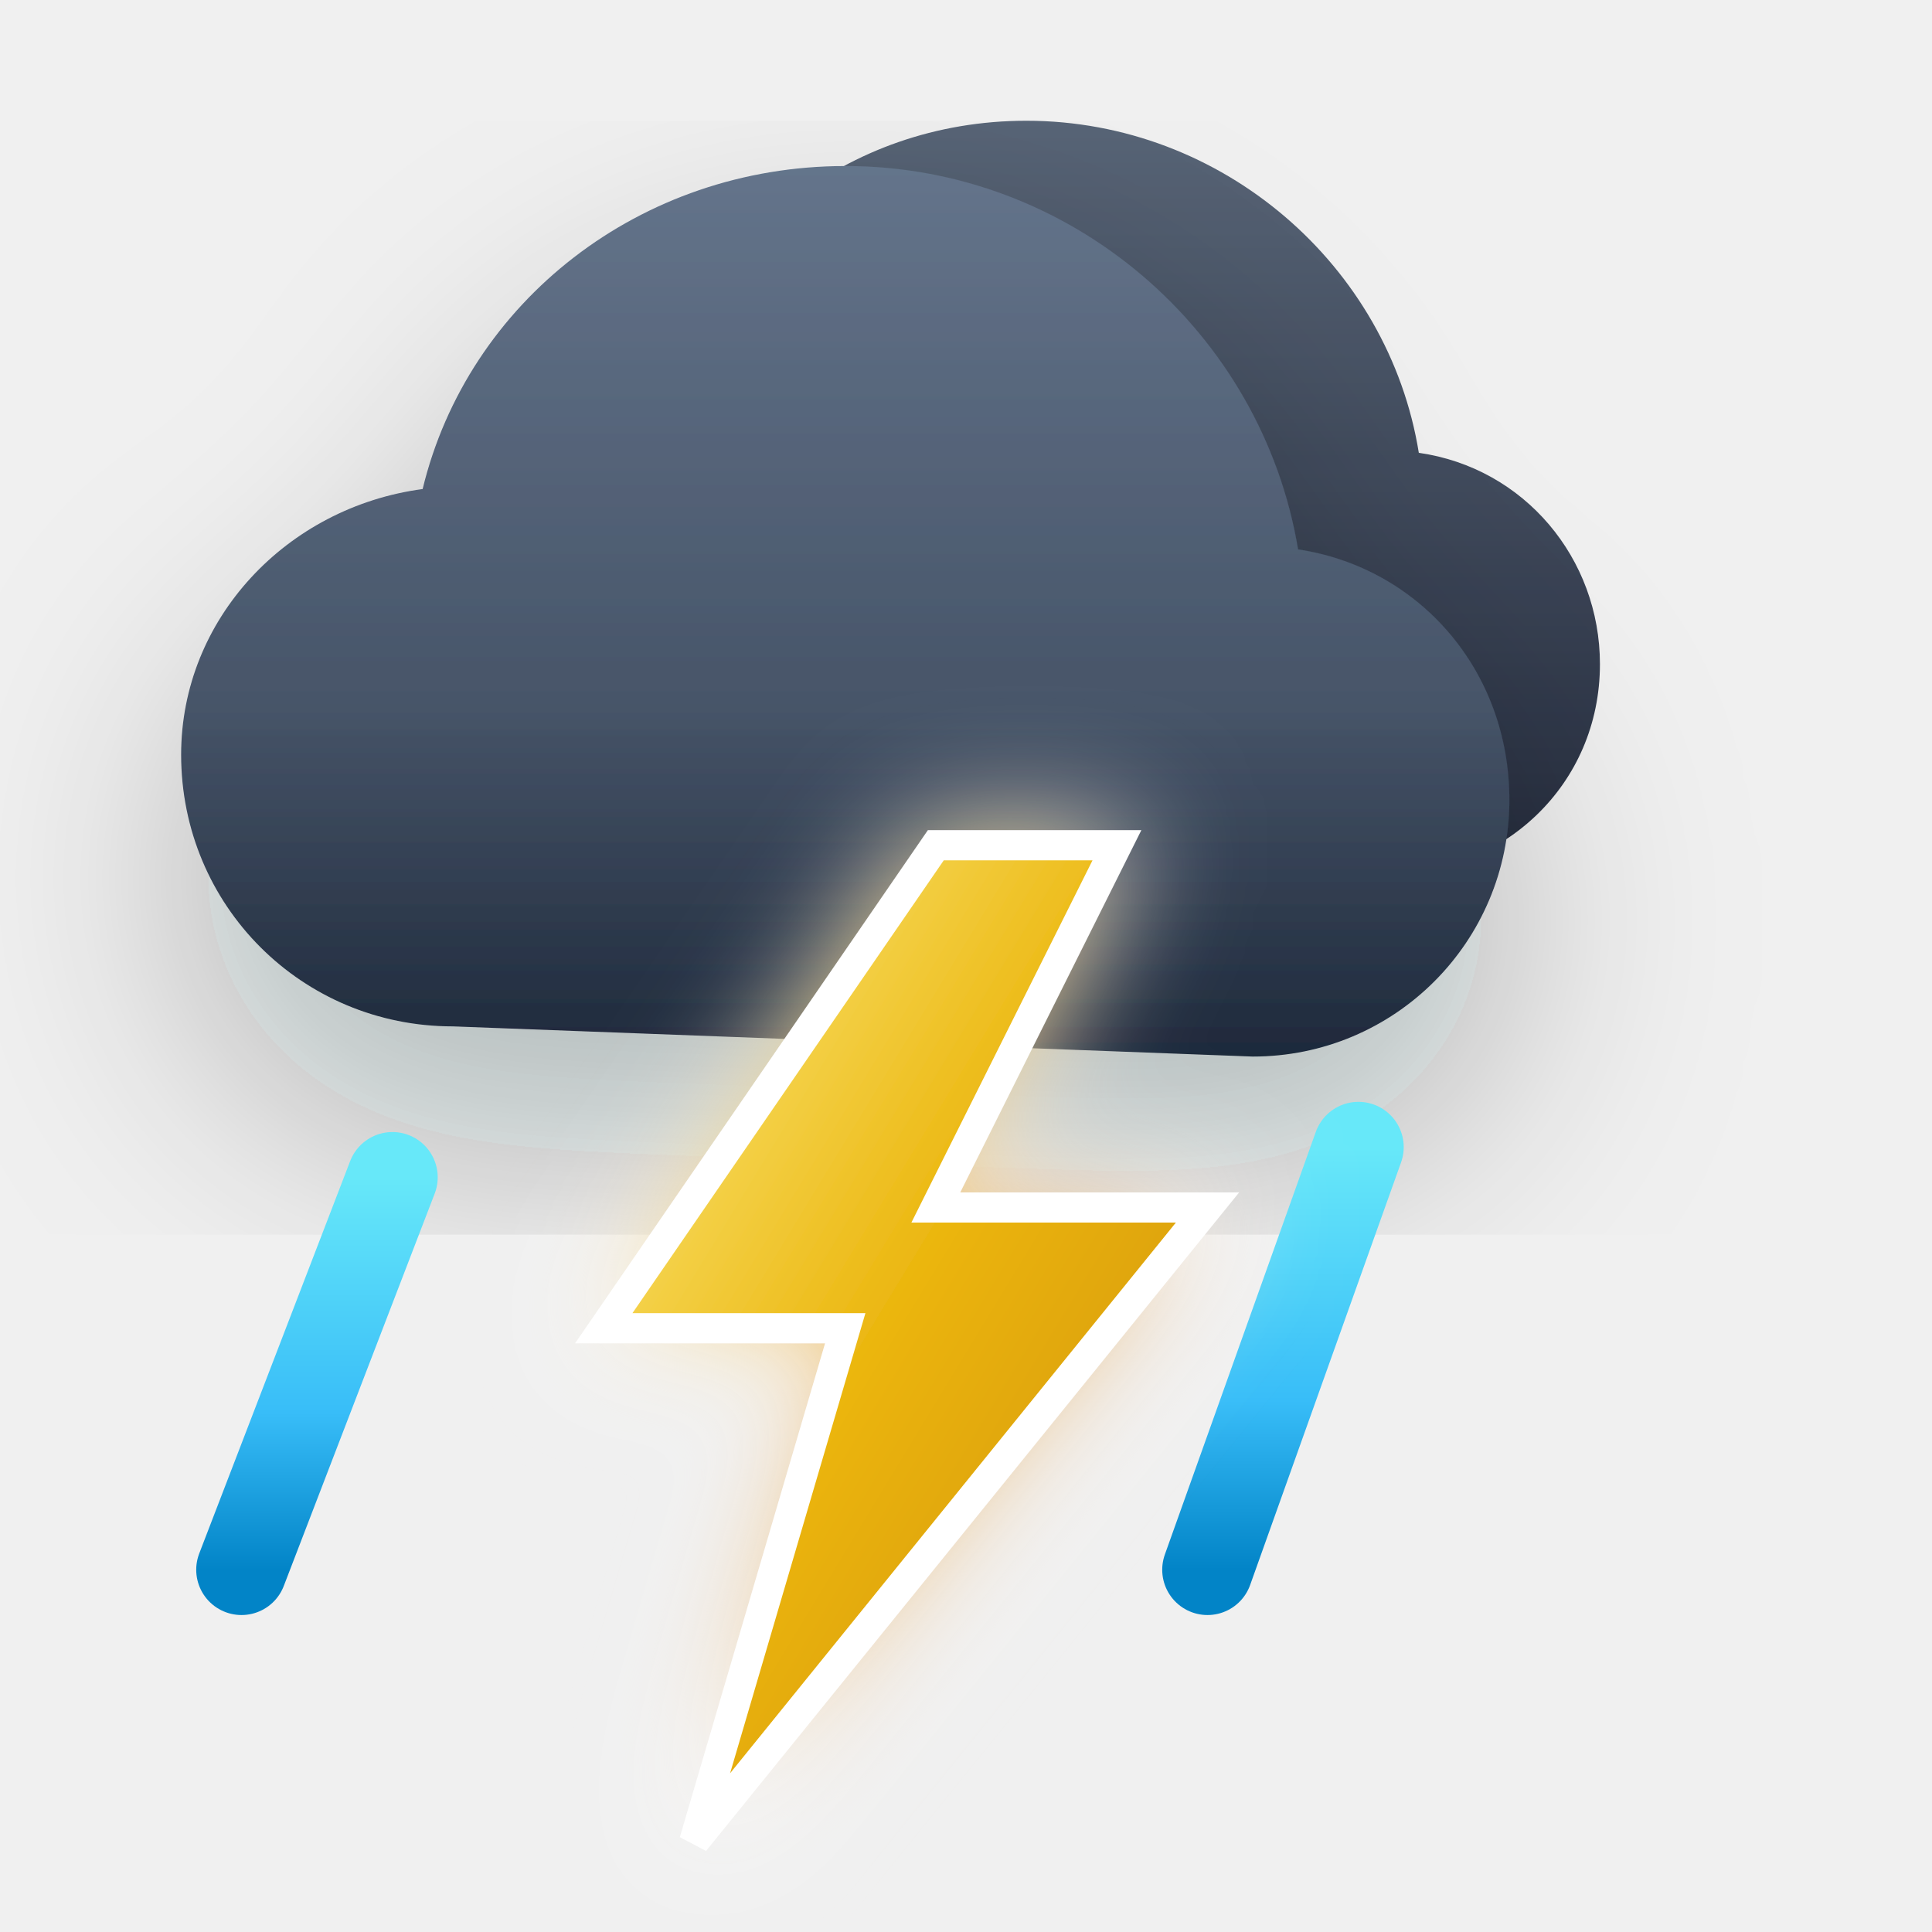
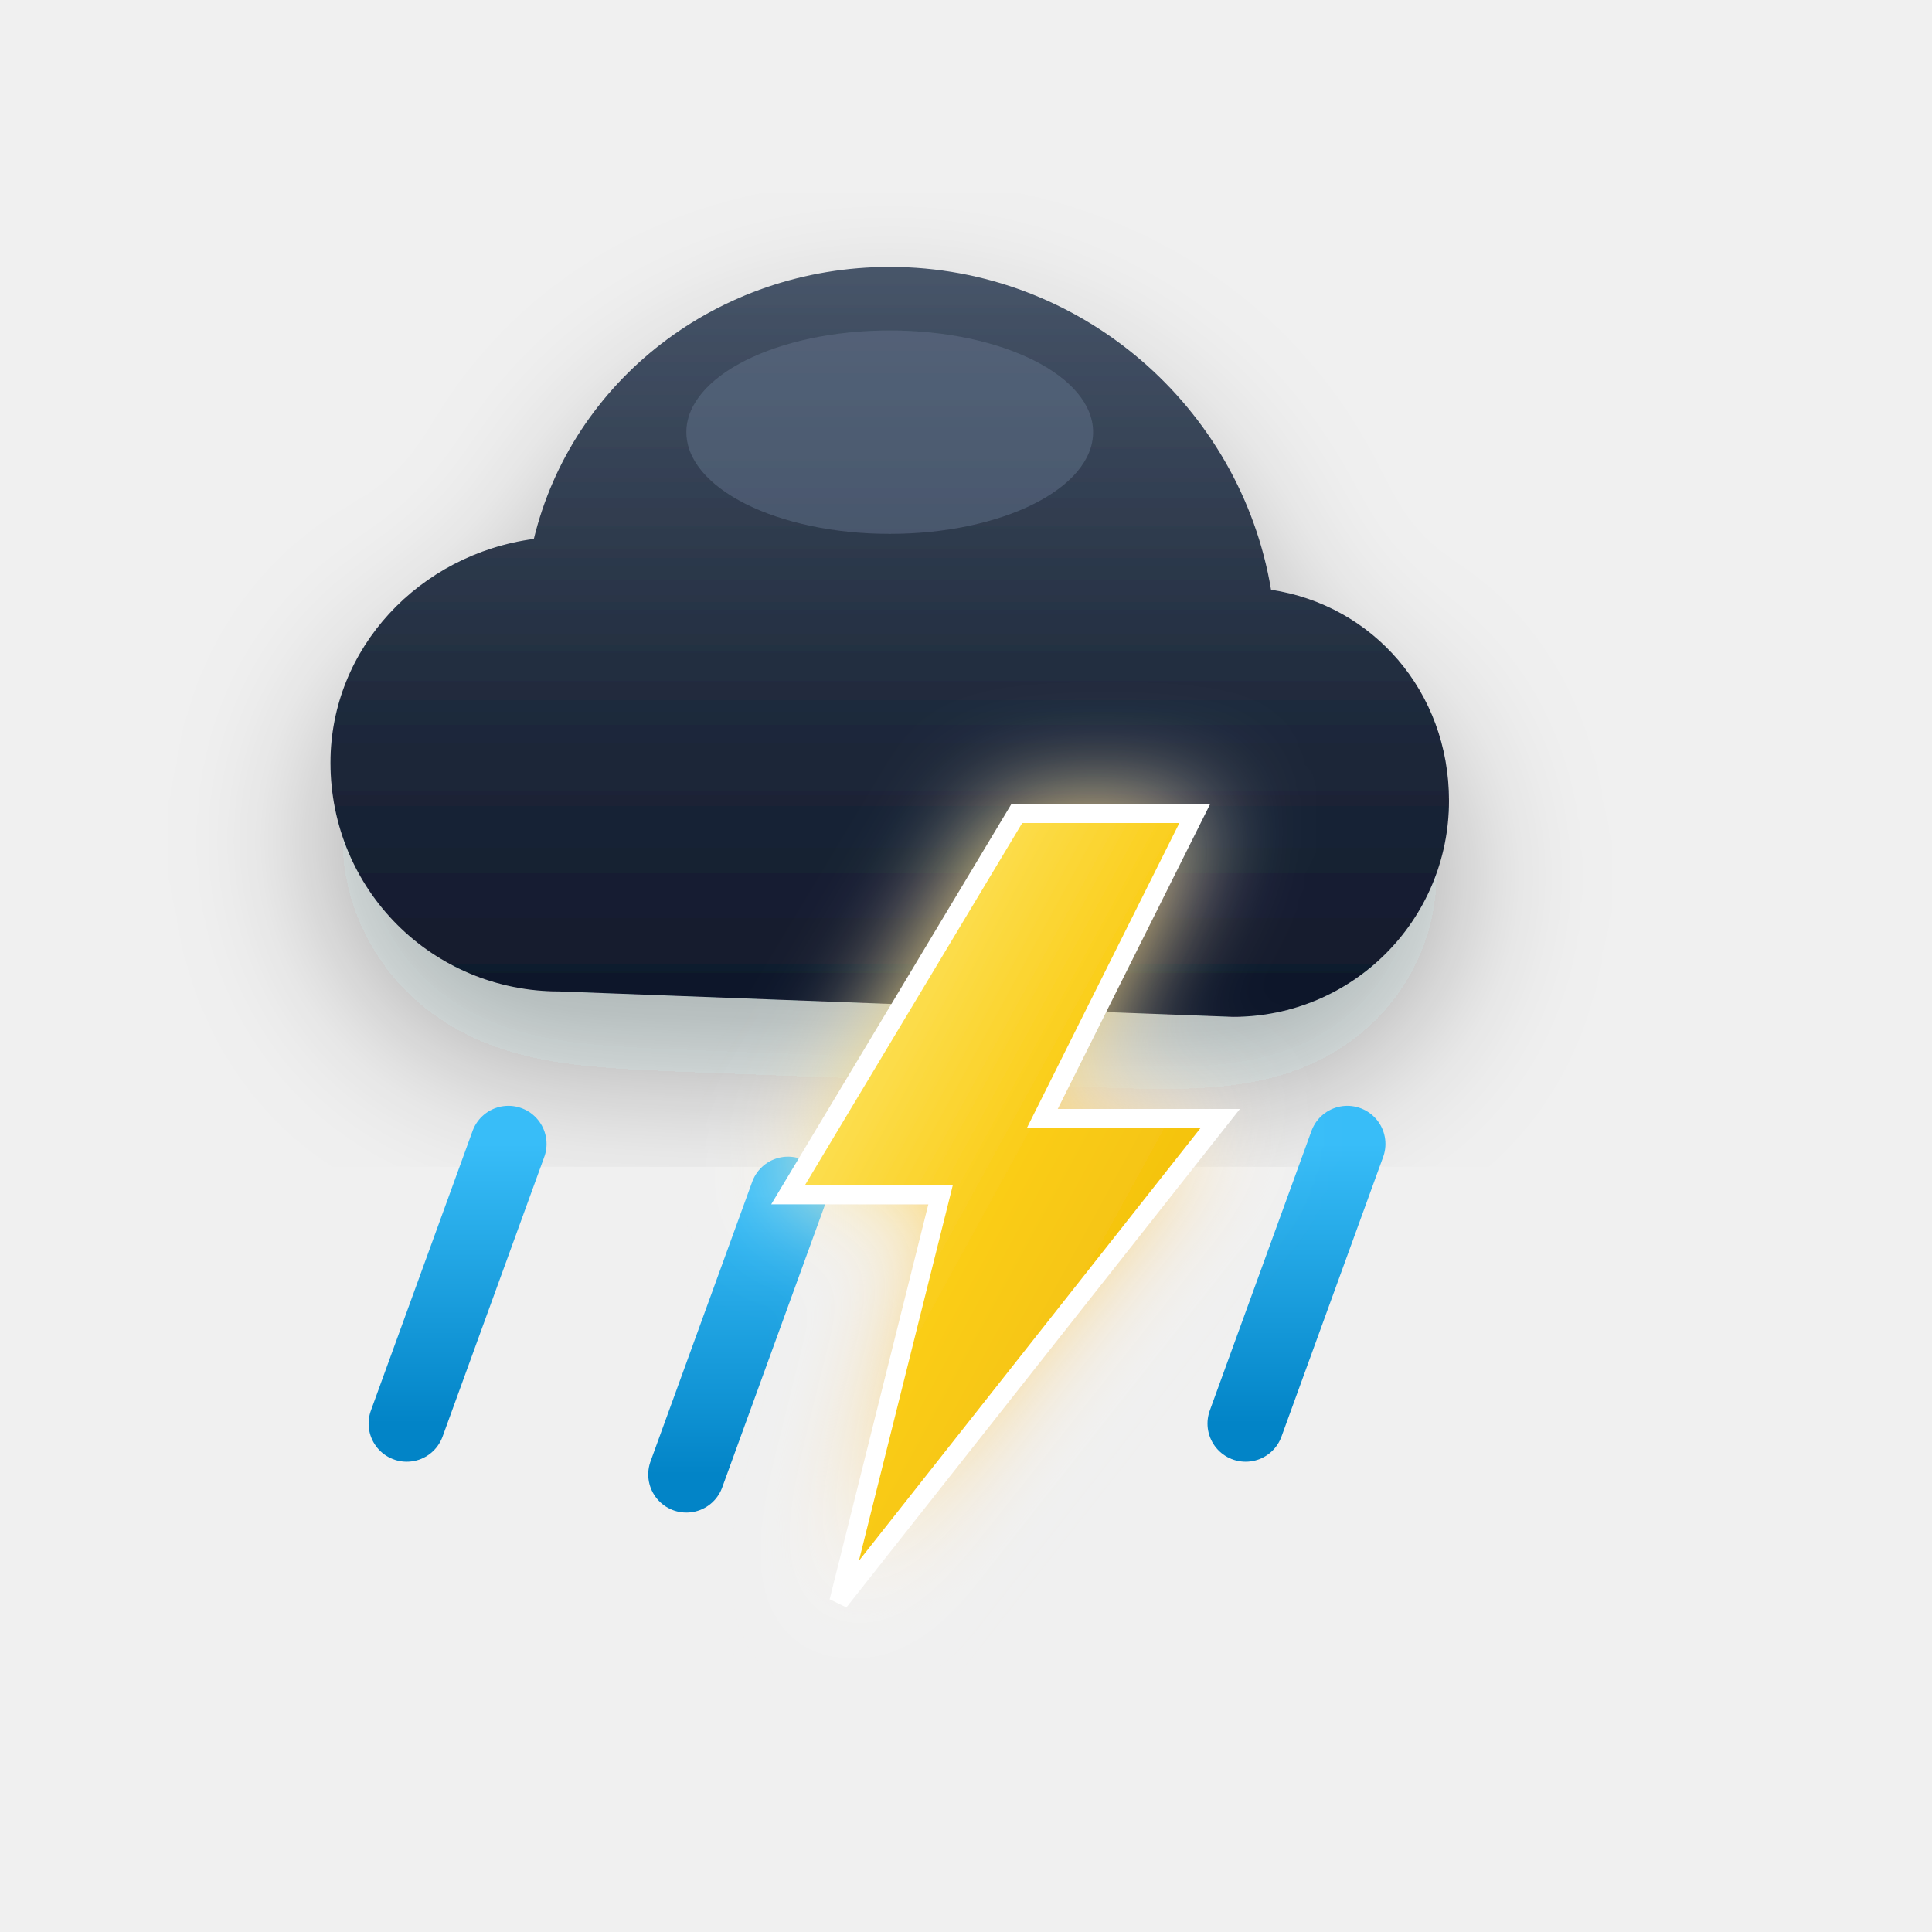
- <svg xmlns="http://www.w3.org/2000/svg" width="64" height="64" viewBox="0 0 64 64" fill="none">
+ <svg xmlns="http://www.w3.org/2000/svg" width="64" height="64" viewBox="-6 -6 76 76" fill="none">
  <defs>
-     <linearGradient id="stormCloudFront" x1="0%" y1="0%" x2="0%" y2="100%">
-       <stop offset="0%" stop-color="#64748B" />
-       <stop offset="60%" stop-color="#475569" />
-       <stop offset="100%" stop-color="#1E293B" />
-     </linearGradient>
-     <linearGradient id="stormCloudBack" x1="0%" y1="0%" x2="0%" y2="100%">
+     <linearGradient id="heavyStormCloud" x1="0%" y1="0%" x2="0%" y2="100%">
      <stop offset="0%" stop-color="#475569" />
+       <stop offset="60%" stop-color="#1E293B" />
      <stop offset="100%" stop-color="#0F172A" />
    </linearGradient>
-     <linearGradient id="rainGrad" x1="0%" y1="0%" x2="0%" y2="100%">
-       <stop offset="0%" stop-color="#67E8F9" />
-       <stop offset="60%" stop-color="#38BDF8" />
+     <linearGradient id="heavyRainGrad" x1="0%" y1="0%" x2="0%" y2="100%">
+       <stop offset="0%" stop-color="#38BDF8" />
      <stop offset="100%" stop-color="#0284C7" />
    </linearGradient>
-     <linearGradient id="lightningGrad" x1="0%" y1="0%" x2="100%" y2="100%">
+     <linearGradient id="heavyBoltGrad" x1="0%" y1="0%" x2="100%" y2="100%">
      <stop offset="0%" stop-color="#FEF08A" />
-       <stop offset="50%" stop-color="#EAB308" />
-       <stop offset="100%" stop-color="#CA8A04" />
+       <stop offset="50%" stop-color="#FACC15" />
+       <stop offset="100%" stop-color="#EAB308" />
    </linearGradient>
    <filter id="cloudShadow" x="-20%" y="-20%" width="140%" height="140%">
-       <feDropShadow dx="0" dy="4" stdDeviation="4" flood-color="#0F172A" flood-opacity="0.25" />
+       <feDropShadow dx="0" dy="3" stdDeviation="3" flood-color="#0F172A" flood-opacity="0.3" />
    </filter>
    <filter id="boltGlow" x="-30%" y="-30%" width="160%" height="160%">
      <feGaussianBlur stdDeviation="2" result="blur" />
      <feMerge>
        <feMergeNode in="blur" />
        <feMergeNode in="SourceGraphic" />
      </feMerge>
    </filter>
    <style>
-       @keyframes am-storm-cloud-back {
-         0%, 100% { transform: translateX(0px); }
-         50% { transform: translateX(-2.5px); }
+       @keyframes am-heavy-cloud-pulse {
+         0%, 100% { transform: translateY(0); }
+         50% { transform: translateY(-1.5px); }
      }
-       @keyframes am-storm-cloud-front {
-         0%, 100% { transform: translateX(0px); }
-         50% { transform: translateX(2.5px); }
+       @keyframes am-heavy-bolt {
+         0%, 100% { transform: scale(1); filter: drop-shadow(0 0 3px #FACC15); }
+         50% { transform: scale(1.05); filter: drop-shadow(0 0 8px #FACC15); }
      }
-       @keyframes am-lightning-flash {
-         0%, 75%, 100% { opacity: 0; transform: scale(0.95); }
-         78% { opacity: 1; transform: scale(1.08); }
-         81% { opacity: 0.2; }
-         84% { opacity: 1; transform: scale(1.04); }
-         90% { opacity: 0; }
+       @keyframes am-heavy-t-rain {
+         0%, 100% { transform: translate(0px, 0px); }
+         50% { transform: translate(-2px, 5px); }
      }
-       @keyframes am-heavy-rain-fall {
-         0% { transform: translate(3px, -7px); opacity: 0; }
-         25% { opacity: 1; }
-         80% { opacity: 1; }
-         100% { transform: translate(-3px, 9px); opacity: 0; }
-       }
-       .am-tstorm-back { animation: am-storm-cloud-back 5s ease-in-out infinite; }
-       .am-tstorm-front { animation: am-storm-cloud-front 4s ease-in-out infinite; }
-       .am-heavy-bolt { transform-origin: 31px 40px; animation: am-lightning-flash 2.8s ease-in-out infinite; }
-       .am-ht-rain-1 { animation: am-heavy-rain-fall 0.75s linear infinite; }
-       .am-ht-rain-2 { animation: am-heavy-rain-fall 0.75s linear infinite 0.35s; }
+       .am-h-thunder-cloud { animation: am-heavy-cloud-pulse 2.8s ease-in-out infinite; }
+       .am-h-bolt { transform-origin: 30px 44px; animation: am-heavy-bolt 1.8s ease-in-out infinite; }
+       .am-ht-rain-1 { animation: am-heavy-t-rain 1s ease-in-out infinite; }
+       .am-ht-rain-2 { animation: am-heavy-t-rain 1s ease-in-out infinite 0.25s; }
+       .am-ht-rain-3 { animation: am-heavy-t-rain 1s ease-in-out infinite 0.5s; }
    </style>
  </defs>
-   <path class="am-tstorm-back" d="M23 28 C19 28 15.5 24.5 15.5 20.5 C15.5 16.8 18.2 13.8 22 13.2 C23.2 8 28 4 34 4 C40.5 4 46 8.8 47 15 C50.5 15.5 53 18.5 53 22 C53 26 49.8 29 45.8 29 L23 28 Z" fill="url(#stormCloudBack)" opacity="0.9" />
-   <g class="am-tstorm-front" filter="url(#cloudShadow)">
-     <path d="M15 34 C10 34 6 30 6 25 C6 20.5 9.5 16.8 14 16.2 C15.5 10 21.2 5.5 28 5.5 C35.5 5.5 41.8 11 43 18.2 C47 18.8 50 22.2 50 26.5 C50 31.2 46.2 35 41.5 35 L15 34 Z" fill="url(#stormCloudFront)" />
+   <g class="am-h-thunder-cloud" filter="url(#cloudShadow)">
+     <path d="M16 33 C11 33 7 29 7 24 C7 19.5 10.5 15.8 15 15.2 C16.5 9 22.2 4.5 29 4.5 C36.5 4.5 42.8 10 44 17.2 C48 17.8 51 21.2 51 25.5 C51 30.2 47.2 34 42.5 34 L16 33 Z" fill="url(#heavyStormCloud)" />
+     <ellipse cx="29" cy="11" rx="8" ry="4" fill="#64748B" opacity="0.5" />
  </g>
-   <g stroke="url(#rainGrad)" stroke-width="3" stroke-linecap="round">
-     <line class="am-ht-rain-1" x1="13" y1="39" x2="8" y2="52" />
-     <line class="am-ht-rain-2" x1="45" y1="38" x2="40" y2="52" />
+   <g stroke="url(#heavyRainGrad)" stroke-width="3" stroke-linecap="round">
+     <line class="am-ht-rain-1" x1="14" y1="39" x2="10" y2="50" />
+     <line class="am-ht-rain-2" x1="25" y1="41" x2="21" y2="52" />
+     <line class="am-ht-rain-3" x1="47" y1="39" x2="43" y2="50" />
  </g>
-   <polygon class="am-heavy-bolt" points="31,28 20,44 28,44 23,61 40,40 31,40 37,28" fill="url(#lightningGrad)" stroke="#FFFFFF" stroke-width="1" filter="url(#boltGlow)" />
+   <polygon class="am-h-bolt" points="34,26 25,41 31,41 27,57 42,38 35,38 41,26" fill="url(#heavyBoltGrad)" stroke="#FFFFFF" stroke-width="0.75" filter="url(#boltGlow)" />
</svg>
